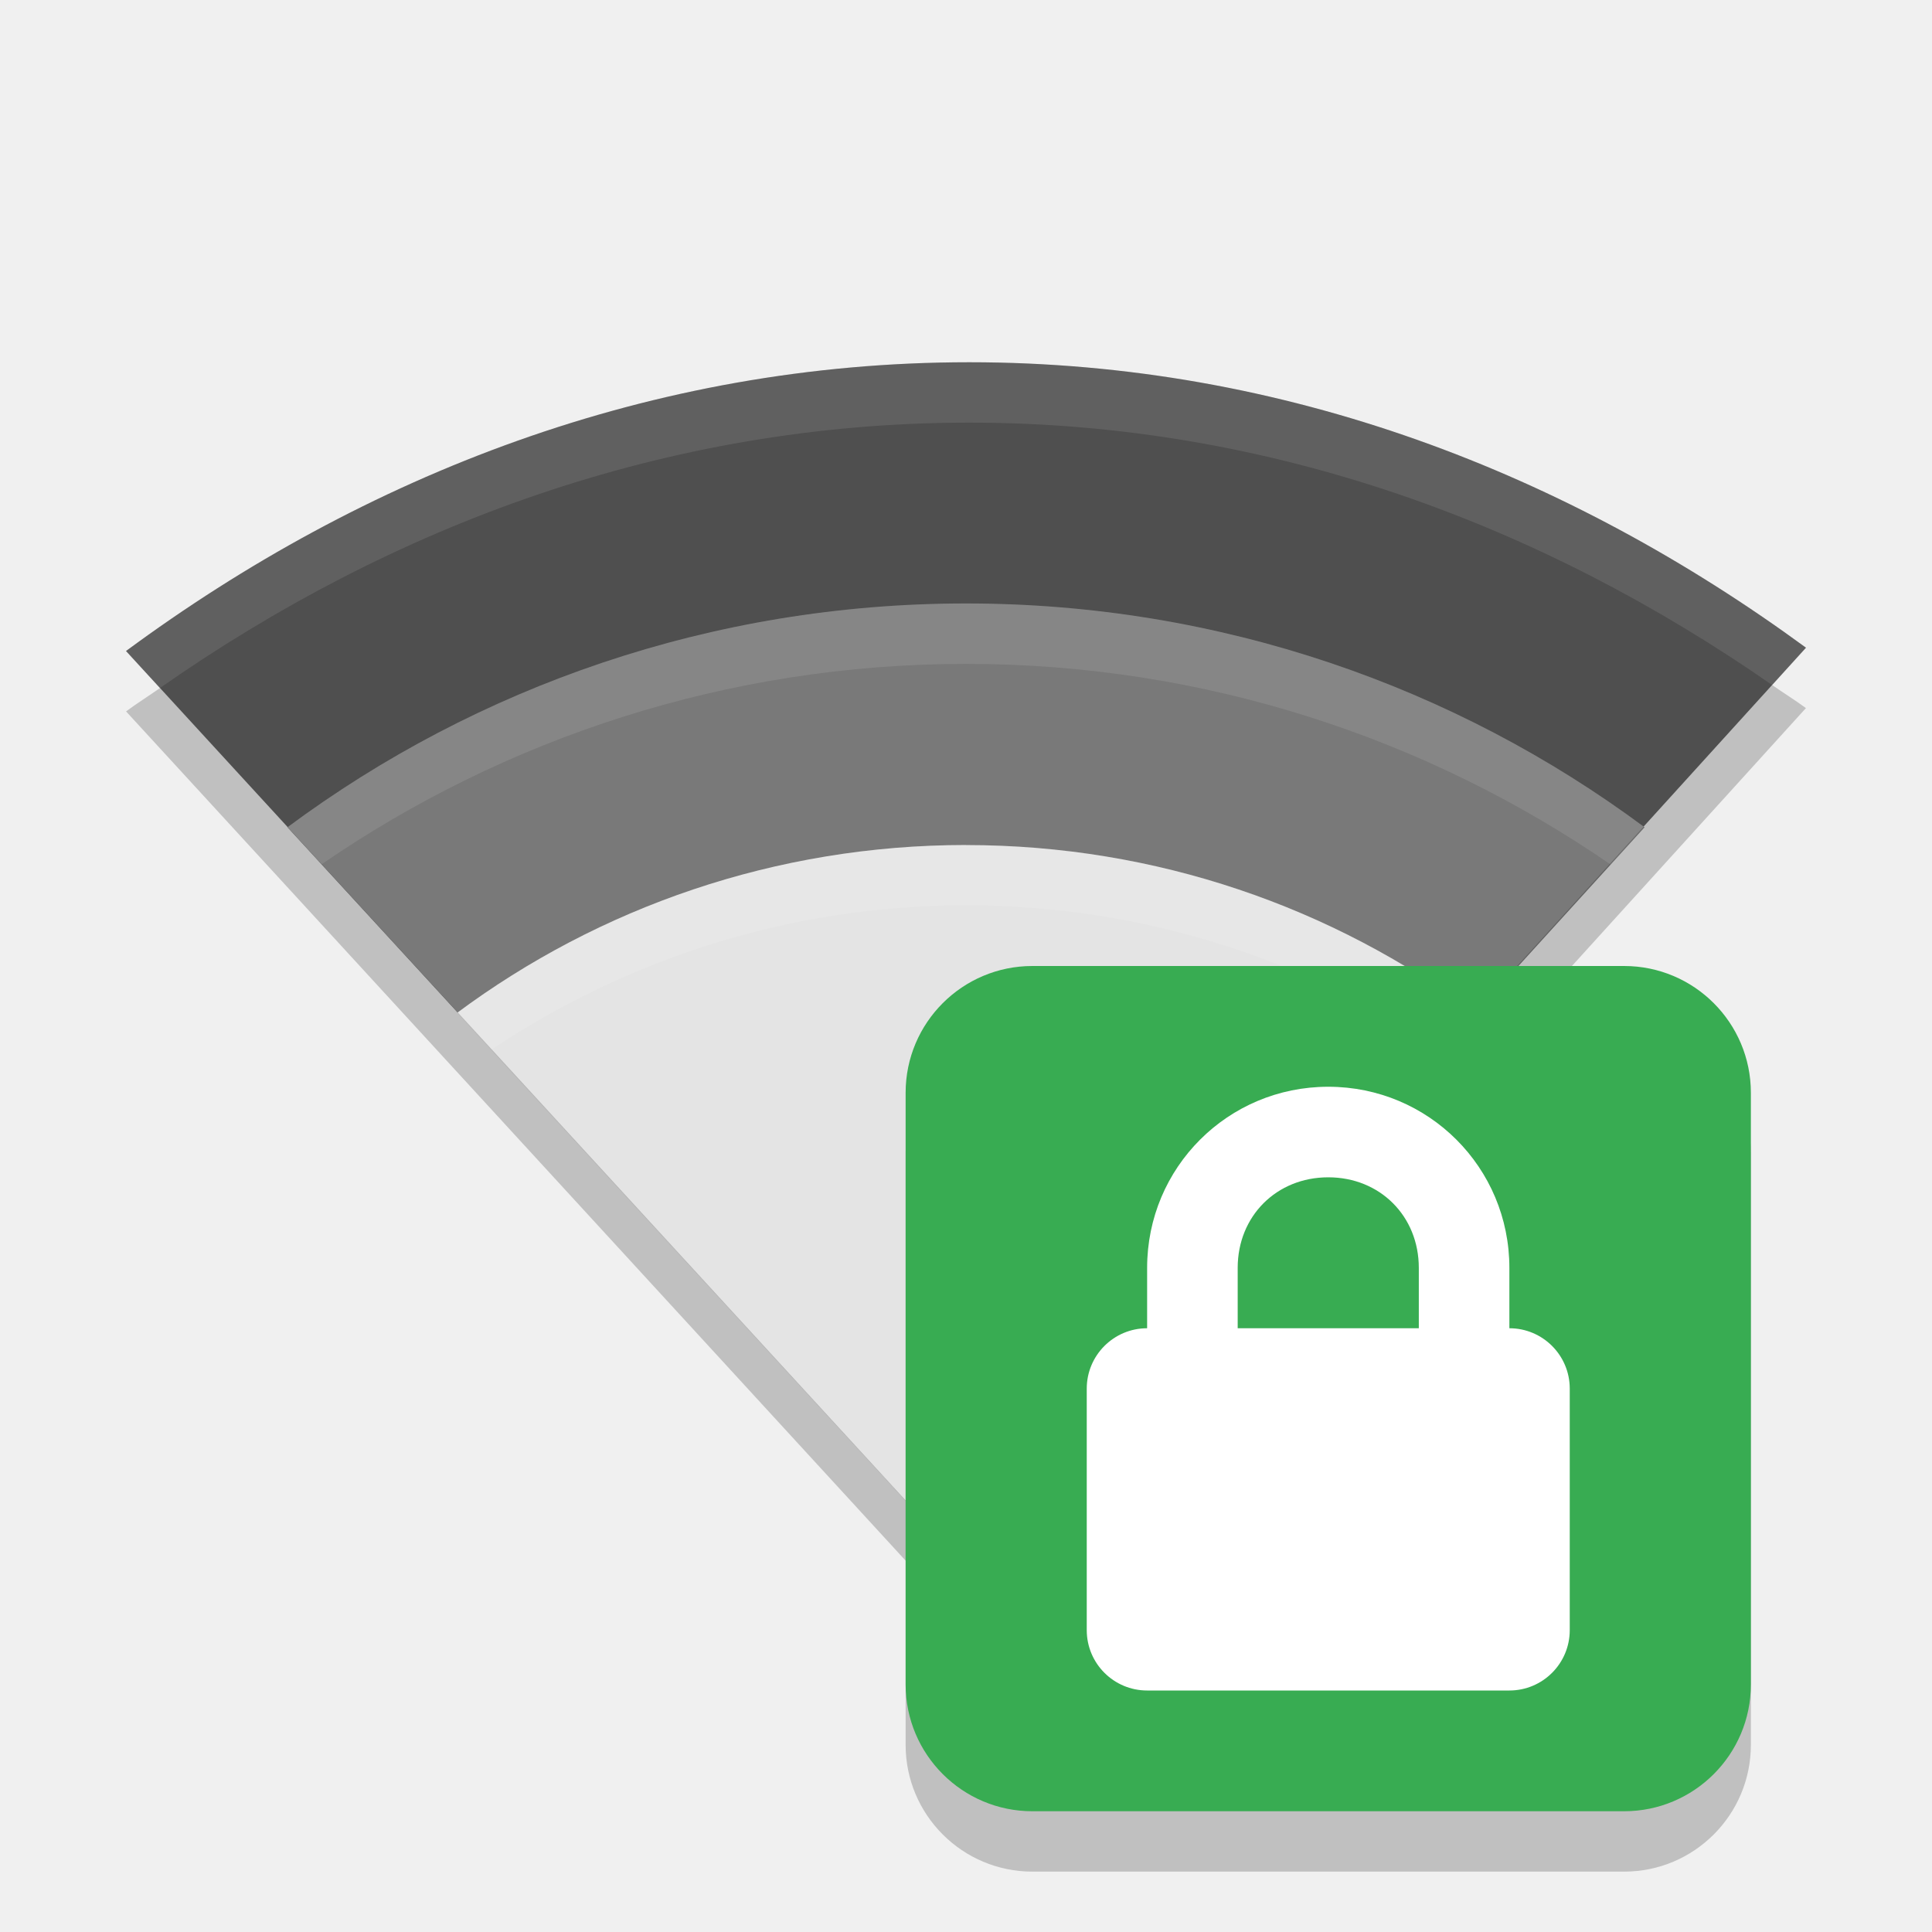
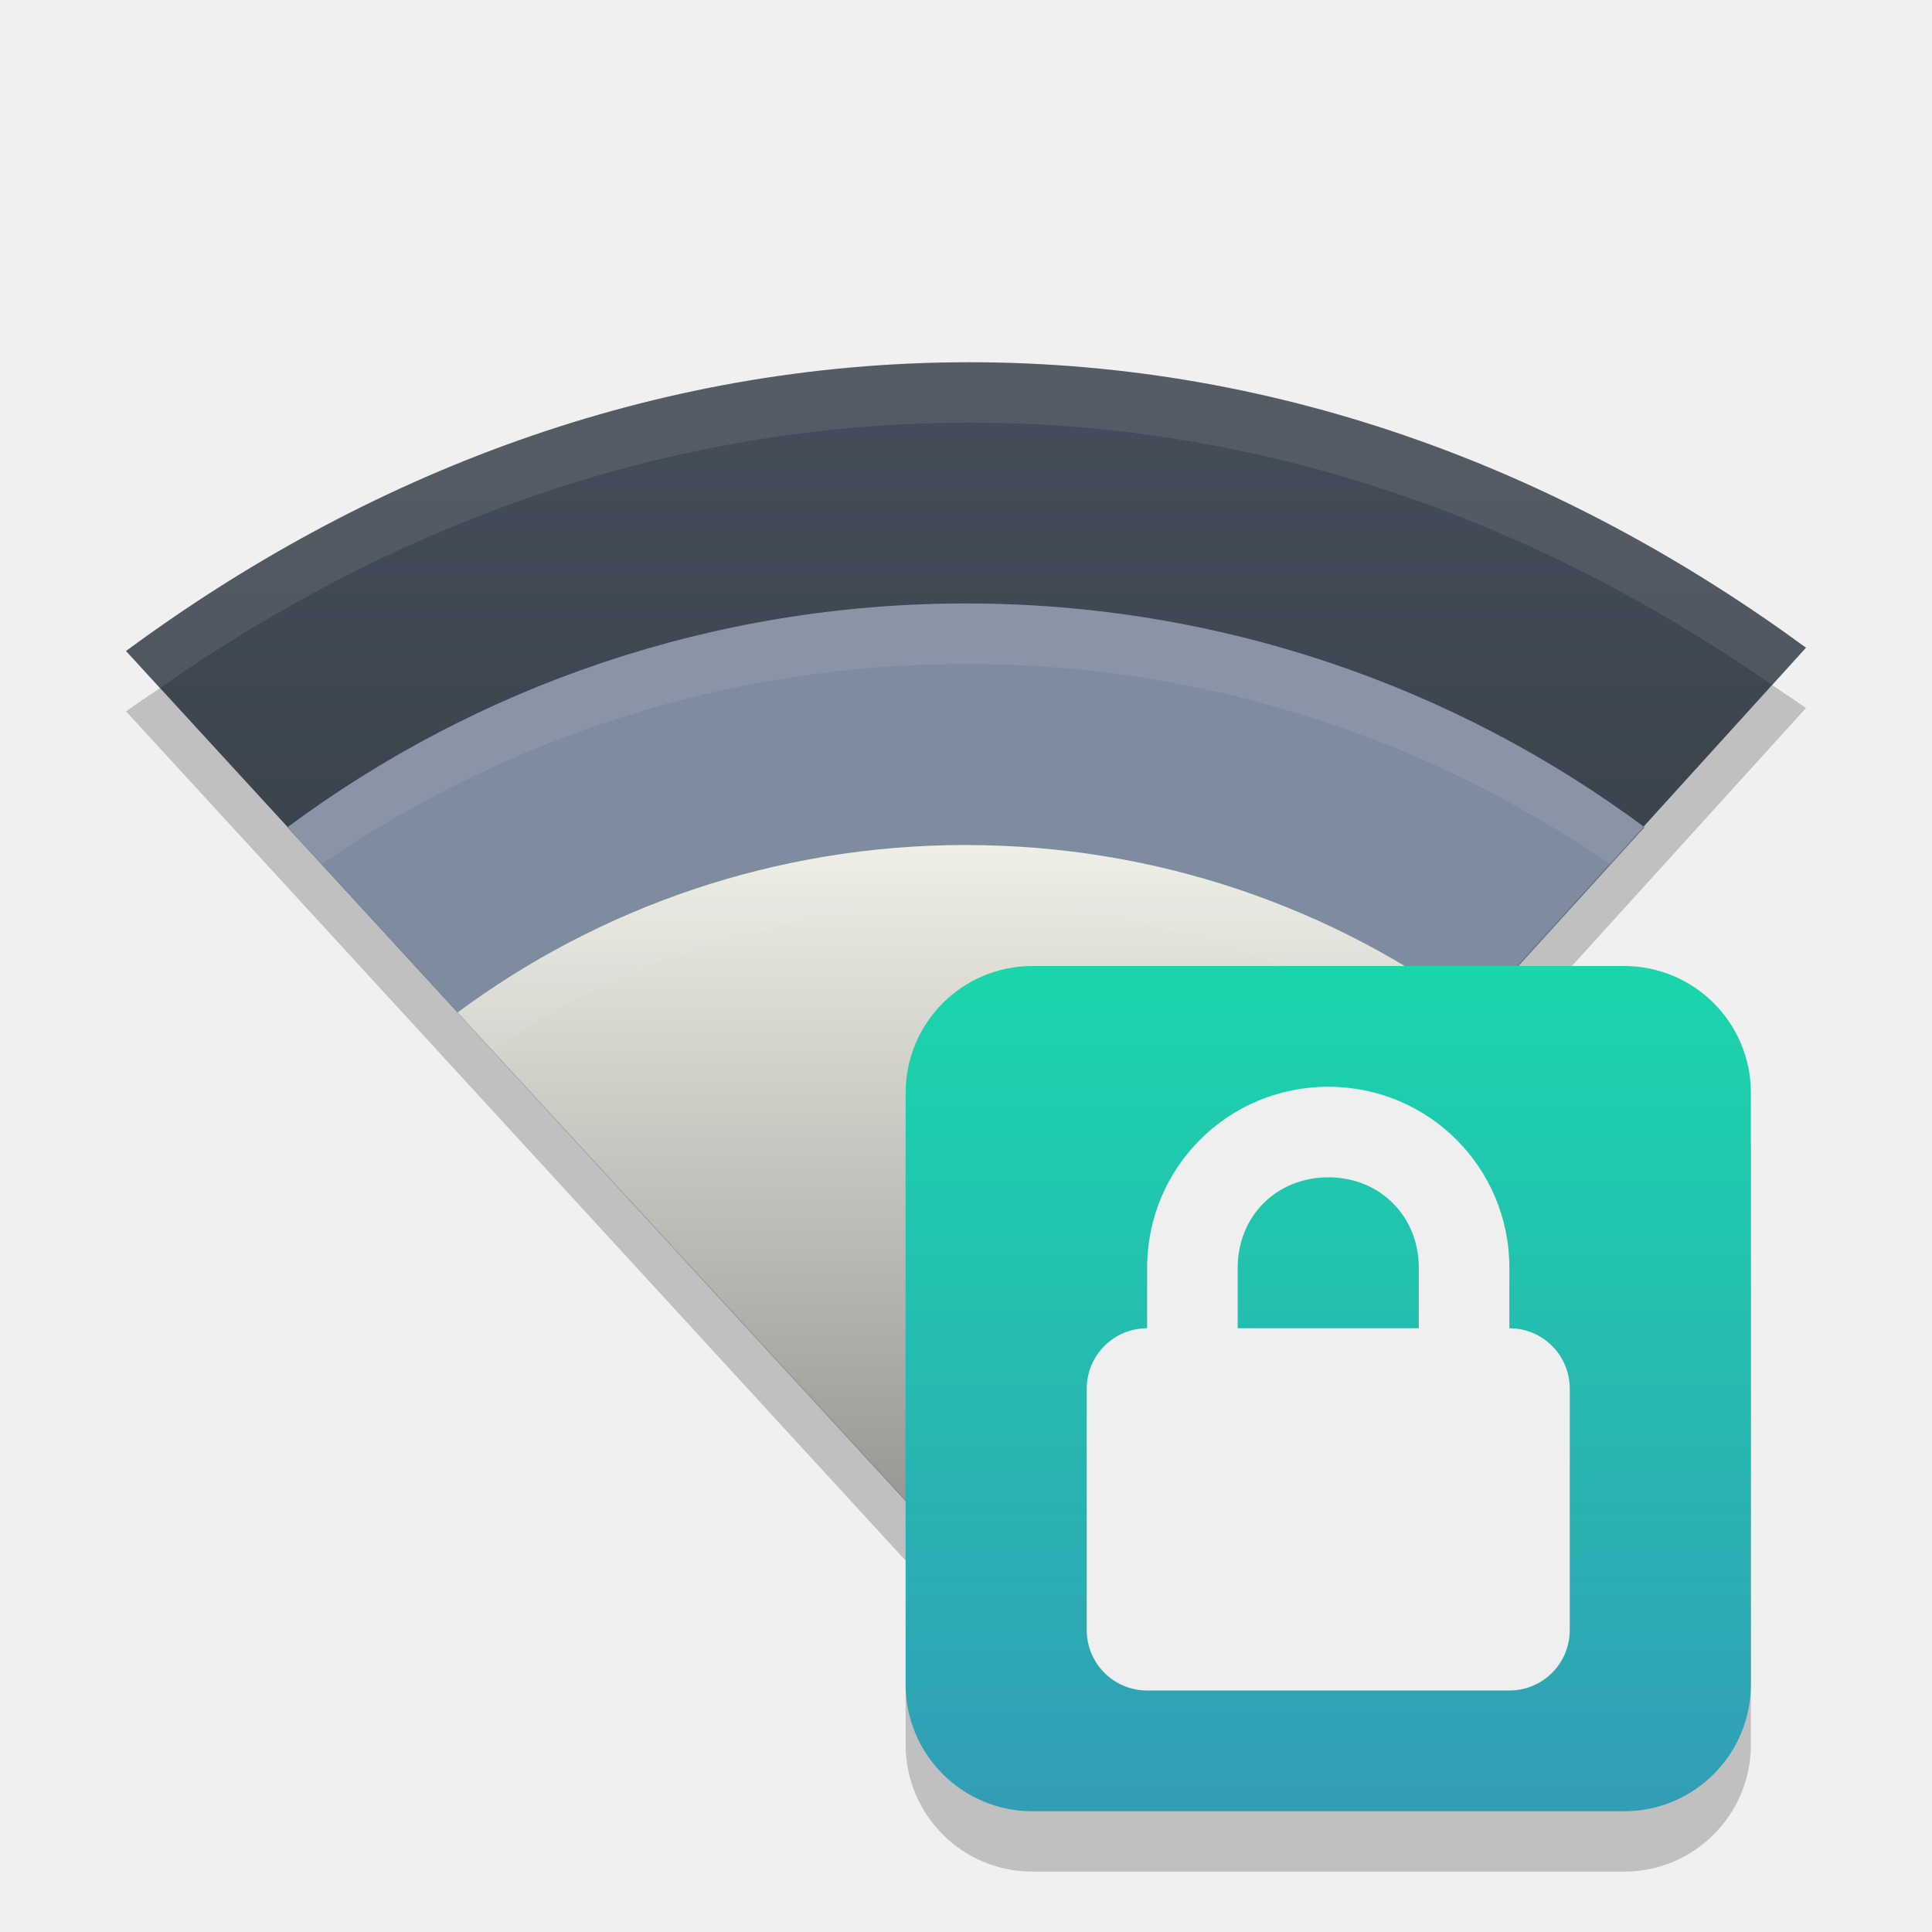
- <svg xmlns="http://www.w3.org/2000/svg" width="32" height="32" version="1">
-   <path fill="#4f4f4f" d="m16.054 6c-5.277 0-10.027 1.875-13.967 4.783l13.967 15.217 13.859-15.272c-3.924-2.875-8.622-4.728-13.859-4.728z" />
-   <path fill="#797979" d="m16 9.995c-4.204 0-8.105 1.379-11.239 3.707l11.298 12.298 11.18-12.298c-3.133-2.328-7.035-3.707-11.239-3.707z" />
-   <path fill="#e4e4e4" d="m16 13.996c-3.153 0-6.079 1.034-8.429 2.78l8.473 9.224 8.385-9.223c-2.35-1.746-5.276-2.78-8.429-2.78z" />
-   <path fill="#fff" opacity=".1" d="m16.054 6c-5.277 0-10.027 1.876-13.967 4.783l0.562 0.613c3.828-2.679 8.371-4.396 13.404-4.396 4.993 0 9.489 1.696 13.299 4.346l0.561-0.617c-3.925-2.876-8.624-4.729-13.86-4.729z" />
-   <path fill="#fff" opacity=".1" d="m16.001 9.996c-4.204 0-8.107 1.379-11.24 3.707l0.564 0.613c3.034-2.087 6.717-3.32 10.676-3.32 3.961 0 7.643 1.235 10.678 3.324l0.561-0.617c-3.133-2.328-7.035-3.707-11.238-3.707z" />
-   <path fill="#fff" opacity=".1" d="m16.001 13.996c-3.153 0-6.08 1.035-8.43 2.781l0.564 0.613c2.248-1.507 4.957-2.394 7.865-2.394 2.91 0 5.618 0.89 7.867 2.398l0.561-0.617c-2.35-1.746-5.275-2.781-8.428-2.781z" />
-   <path opacity=".2" d="m29.352 11.346-13.297 14.654-13.405-14.604c-0.186 0.131-0.38 0.252-0.562 0.387l13.968 15.217 13.856-15.272c-0.182-0.133-0.375-0.253-0.56-0.382z" />
-   <rect width="14" height="14" x="15" y="17" rx="2.1" ry="2.1" style="opacity:0.2" />
-   <rect style="fill:#38ac52" width="14" height="14" x="15" y="16" rx="2.1" ry="2.1" />
-   <path style="fill:#ffffff" d="M 22 18 C 20.338 18 19 19.338 19 21 L 19 24 C 19 25.662 20.338 27 22 27 C 23.662 27 25 25.662 25 24 L 25 21 C 25 19.338 23.662 18 22 18 z M 22 19.5 C 22.857 19.5 23.5 20.143 23.5 21 L 23.5 24 C 23.5 24.857 22.857 25.5 22 25.5 C 21.143 25.5 20.5 24.857 20.5 24 L 20.5 21 C 20.5 20.143 21.143 19.5 22 19.5 z" />
-   <rect style="fill:#ffffff" width="8" height="6" x="18" y="22" rx="1" ry="1" />
+ <svg xmlns="http://www.w3.org/2000/svg" width="32" height="32" version="1.1">
+   <defs>
+     <style id="current-color-scheme" type="text/css">
+    .ColorScheme-Text { color: #ececec; } .ColorScheme-Highlight { color: #1AD6AB; }
+   </style>
+     <linearGradient id="arrongin" x1="0%" x2="0%" y1="0%" y2="100%">
+       <stop offset="0%" stop-color="#dd9b44" />
+       <stop offset="100%" stop-color="#ad6c16" />
+     </linearGradient>
+     <linearGradient id="aurora" x1="0%" x2="0%" y1="0%" y2="100%">
+       <stop offset="0%" stop-color="#09D4DF" />
+       <stop offset="100%" stop-color="#9269F4" />
+     </linearGradient>
+     <linearGradient id="cyberblue" x1="0%" x2="0%" y1="0%" y2="100%">
+       <stop offset="0%" stop-color="#07B3FF" />
+       <stop offset="100%" stop-color="#007DE8" />
+     </linearGradient>
+     <linearGradient id="cyberneon" x1="0%" x2="0%" y1="0%" y2="100%">
+       <stop offset="0%" stop-color="#0abdc6" />
+       <stop offset="100%" stop-color="#ea00d9" />
+     </linearGradient>
+     <linearGradient id="fitdance" x1="0%" x2="0%" y1="0%" y2="100%">
+       <stop offset="0%" stop-color="#1AD6AB" />
+       <stop offset="100%" stop-color="#329DB6" />
+     </linearGradient>
+     <linearGradient id="oomox" x1="0%" x2="0%" y1="0%" y2="100%">
+       <stop offset="0%" stop-color="#efefe7" />
+       <stop offset="100%" stop-color="#8f8f8b" />
+     </linearGradient>
+     <linearGradient id="rainblue" x1="0%" x2="0%" y1="0%" y2="100%">
+       <stop offset="0%" stop-color="#00F260" />
+       <stop offset="100%" stop-color="#0575E6" />
+     </linearGradient>
+     <linearGradient id="redcarbon" x1="0%" x2="100%" y1="0%" y2="100%">
+       <stop offset="0%" stop-color="#FF6D57" />
+       <stop offset="50%" stop-color="#FF5160" />
+       <stop offset="100%" stop-color="#F50F22" />
+     </linearGradient>
+     <linearGradient id="sunrise" x1="0%" x2="0%" y1="0%" y2="100%">
+       <stop offset="0%" stop-color="#FF8501" />
+       <stop offset="100%" stop-color="#FFCB01" />
+     </linearGradient>
+     <linearGradient id="telinkrin" x1="0%" x2="0%" y1="0%" y2="100%">
+       <stop offset="0%" stop-color="#b2ced6" />
+       <stop offset="100%" stop-color="#6da5b7" />
+     </linearGradient>
+     <linearGradient id="60spsycho" x1="0%" x2="0%" y1="0%" y2="100%">
+       <stop offset="0%" stop-color="#df5940" />
+       <stop offset="25%" stop-color="#d8d15f" />
+       <stop offset="50%" stop-color="#e9882a" />
+       <stop offset="100%" stop-color="#279362" />
+     </linearGradient>
+     <linearGradient id="90ssummer" x1="0%" x2="0%" y1="0%" y2="100%">
+       <stop offset="0%" stop-color="#f618c7" />
+       <stop offset="20%" stop-color="#94ffab" />
+       <stop offset="50%" stop-color="#fbfd54" />
+       <stop offset="100%" stop-color="#0f83ae" />
+     </linearGradient>
+     <linearGradient id="pause" x1="0" x2="0" y1="0" y2="1" gradientTransform="matrix(4,0,0,12,14,5.734)" gradientUnits="userSpaceOnUse">
+       <stop offset="0%" stop-color="#f06" />
+       <stop offset="100%" stop-color="#dc1499" />
+     </linearGradient>
+     <linearGradient id="squircle" x1="0" x2="0" y1="0" y2="1" gradientTransform="matrix(24,0,0,22.401,0,0.533)" gradientUnits="userSpaceOnUse">
+       <stop offset="0%" stop-color="#4c5561" />
+       <stop offset="100%" stop-color="#2e3842" />
+     </linearGradient>
+   </defs>
+   <path fill="url(#squircle)" d="m16.054 6c-5.277 0-10.027 1.875-13.967 4.783l13.967 15.217 13.859-15.272c-3.924-2.875-8.622-4.728-13.859-4.728z" />
+   <path fill="#7e8ca0" d="m16 9.995c-4.204 0-8.105 1.379-11.239 3.707l11.298 12.298 11.18-12.298c-3.133-2.328-7.035-3.707-11.239-3.707z" />
+   <path fill="url(#oomox)" d="m16 13.996c-3.153 0-6.079 1.034-8.429 2.78l8.473 9.224 8.385-9.223c-2.35-1.746-5.276-2.78-8.429-2.78z" />
+   <path fill="#efefef" opacity="0.1" d="m16.054 6c-5.277 0-10.027 1.876-13.967 4.783l0.562 0.613c3.828-2.679 8.371-4.396 13.404-4.396 4.993 0 9.489 1.696 13.299 4.346l0.561-0.617c-3.925-2.876-8.624-4.729-13.86-4.729z" />
+   <path fill="#efefef" opacity="0.1" d="m16.001 9.996c-4.204 0-8.107 1.379-11.24 3.707l0.564 0.613c3.034-2.087 6.717-3.32 10.676-3.32 3.961 0 7.643 1.235 10.678 3.324l0.561-0.617c-3.133-2.328-7.035-3.707-11.238-3.707z" />
+   <path fill="#efefef" opacity="0.1" d="m16.001 13.996c-3.153 0-6.08 1.035-8.43 2.781l0.564 0.613c2.248-1.507 4.957-2.394 7.865-2.394 2.91 0 5.618 0.89 7.867 2.398l0.561-0.617c-2.35-1.746-5.275-2.781-8.428-2.781z" />
+   <path opacity="0.2" d="m29.352 11.346-13.297 14.654-13.405-14.604c-0.186 0.131-0.38 0.252-0.562 0.387l13.968 15.217 13.856-15.272c-0.182-0.133-0.375-0.253-0.56-0.382z" />
+   <rect opacity="0.2" width="14" height="14" x="15" y="17" rx="2.1" ry="2.1" />
+   <rect fill="url(#fitdance)" width="14" height="14" x="15" y="16" rx="2.1" ry="2.1" />
+   <path fill="#efefef" d="M 22 18 C 20.338 18 19 19.338 19 21 L 19 24 C 19 25.662 20.338 27 22 27 C 23.662 27 25 25.662 25 24 L 25 21 C 25 19.338 23.662 18 22 18 z M 22 19.5 C 22.857 19.5 23.5 20.143 23.5 21 L 23.5 24 C 23.5 24.857 22.857 25.5 22 25.5 C 21.143 25.5 20.5 24.857 20.5 24 L 20.5 21 C 20.5 20.143 21.143 19.5 22 19.5 z" />
+   <rect fill="#efefef" width="8" height="6" x="18" y="22" rx="1" ry="1" />
</svg>
